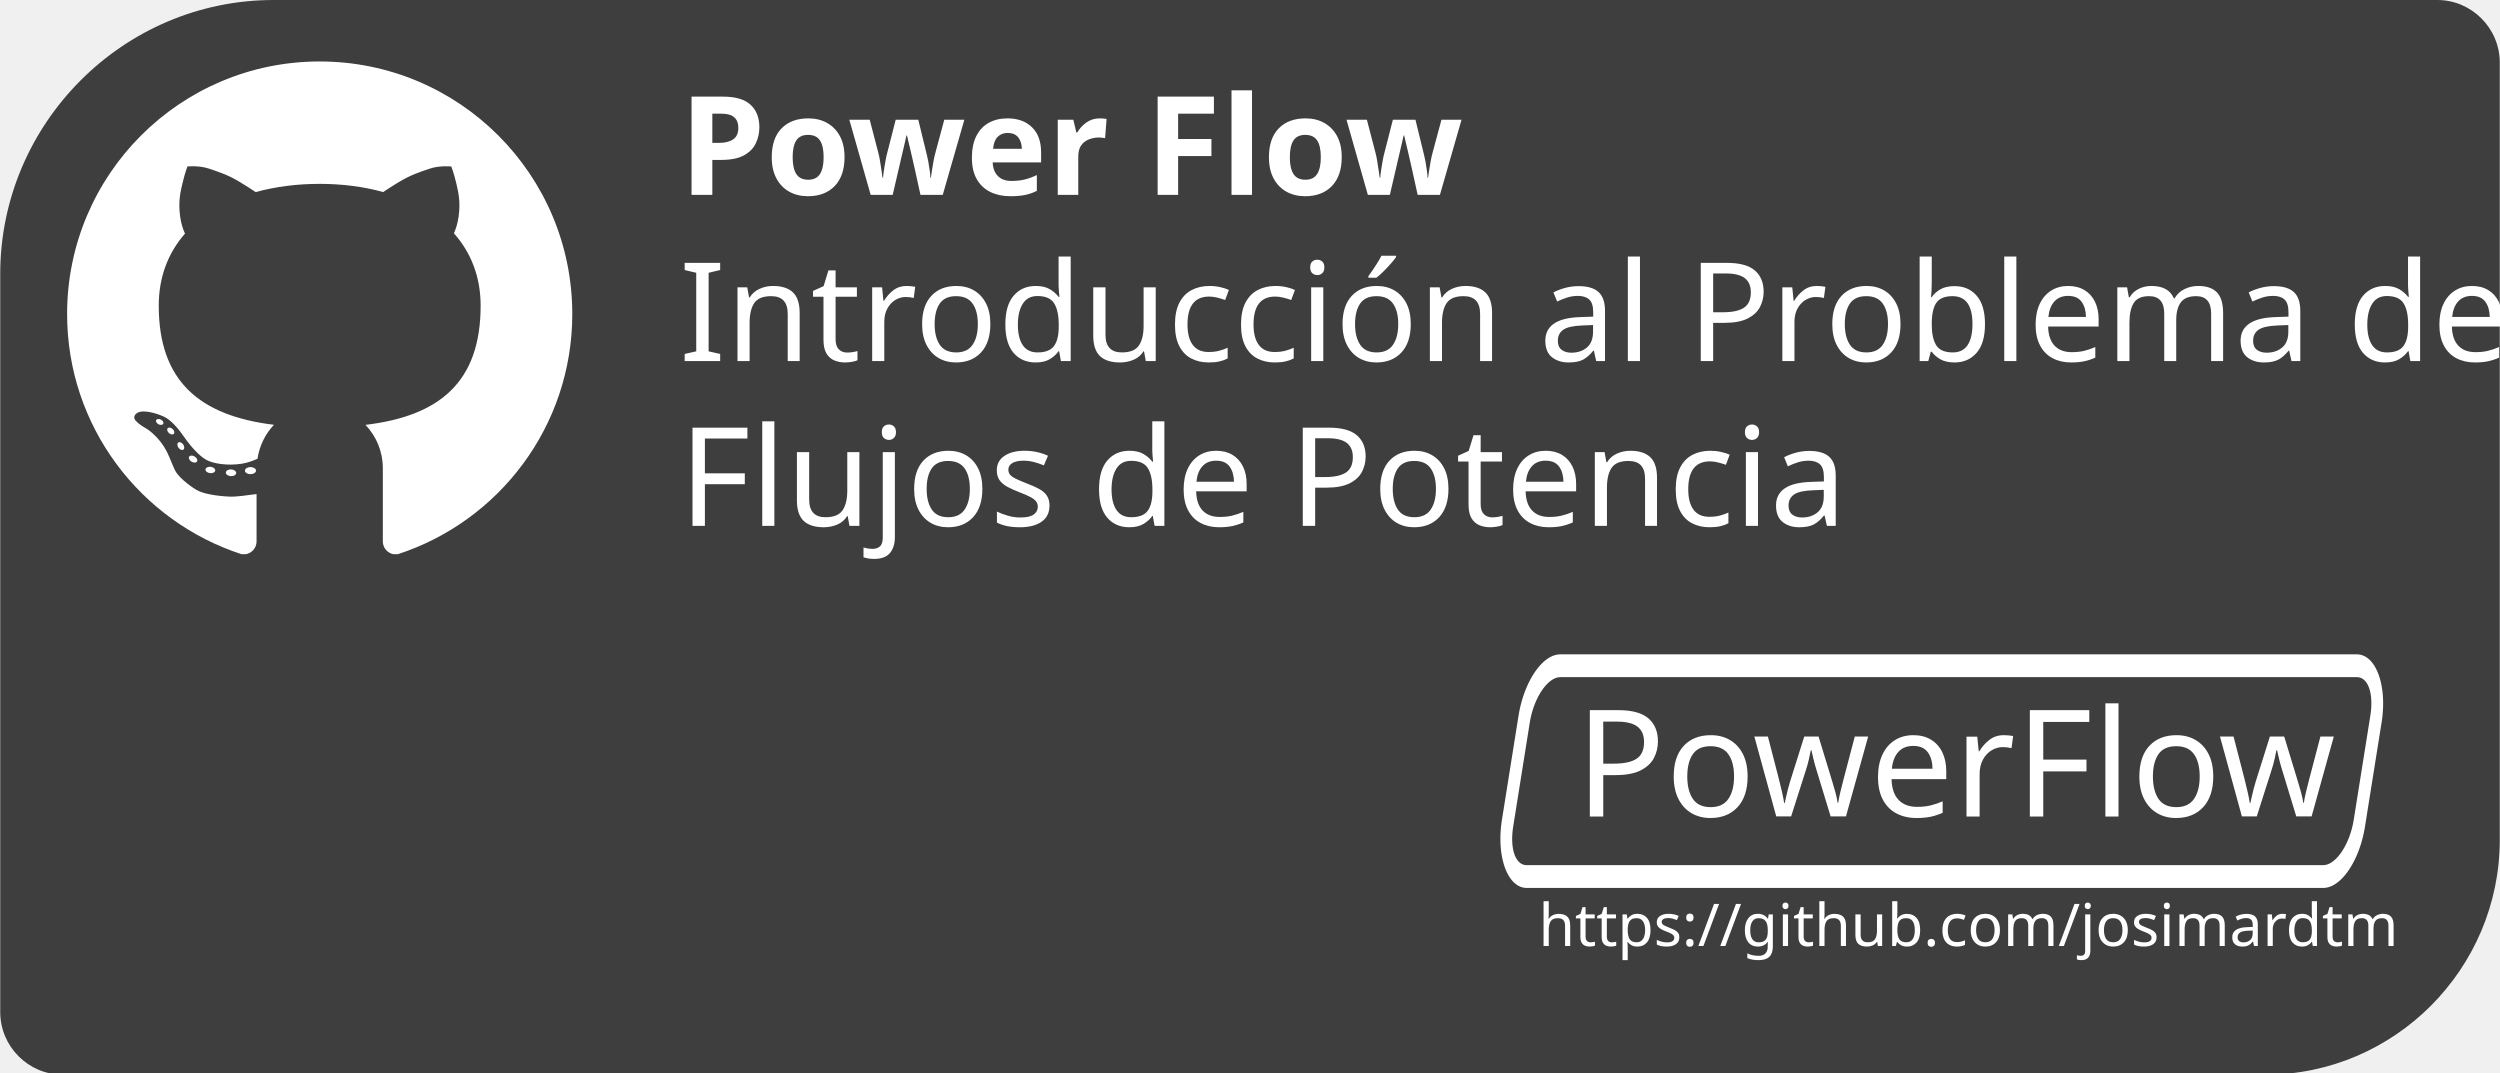
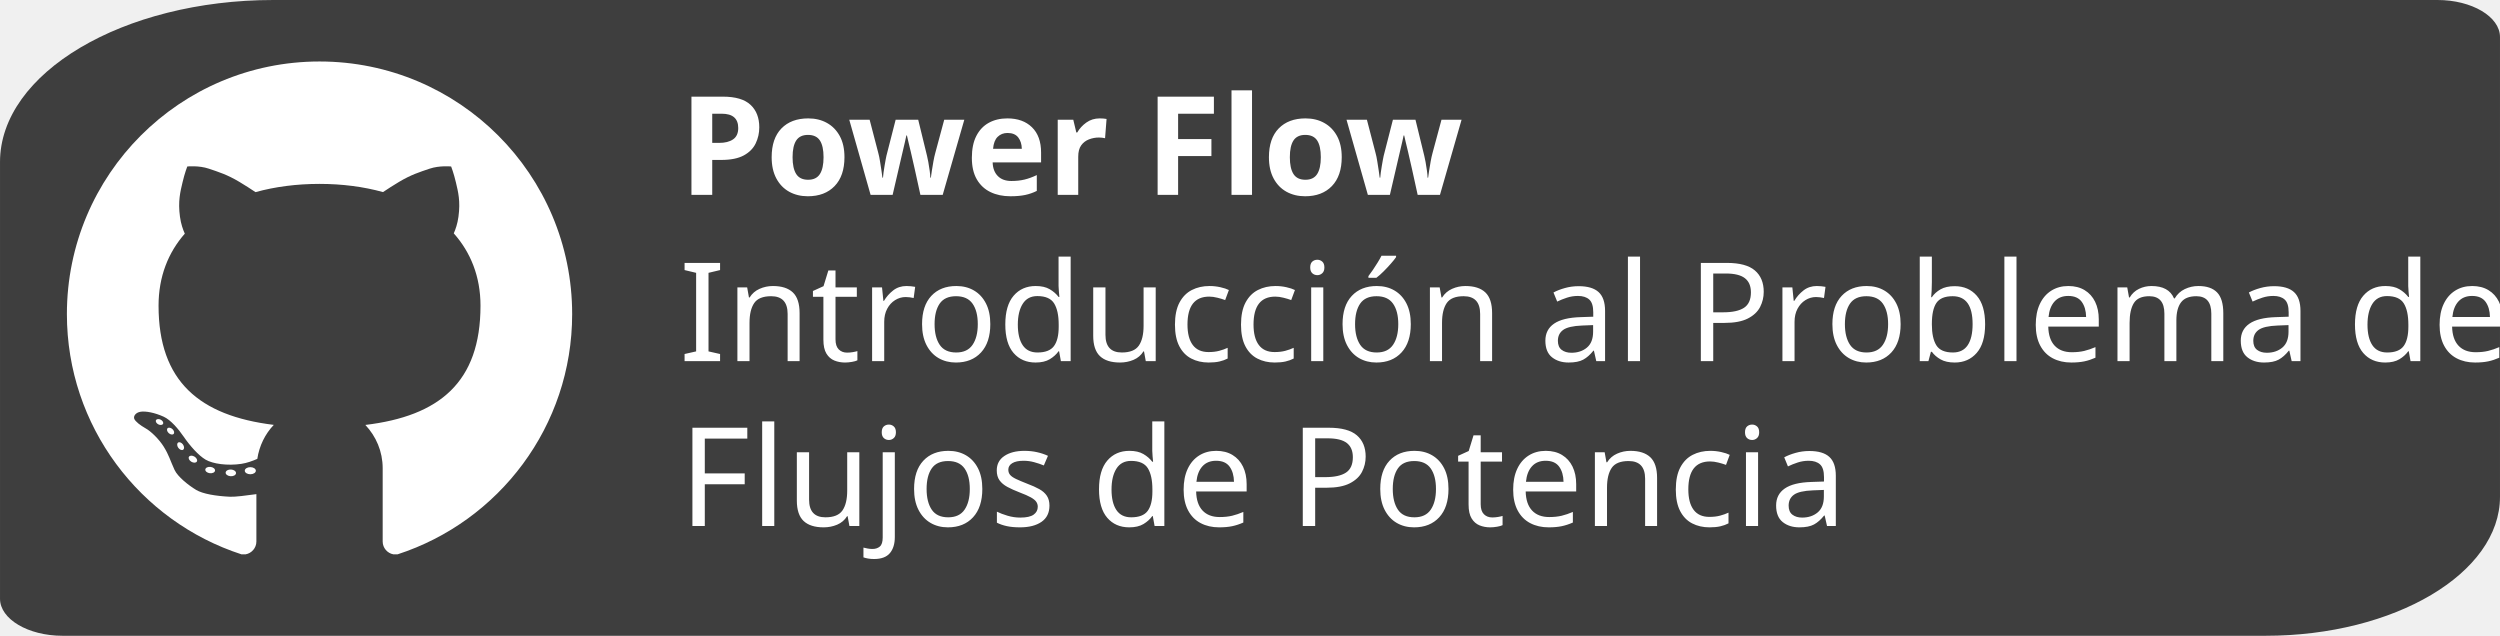
- <svg xmlns="http://www.w3.org/2000/svg" xml:space="preserve" width="1280px" height="549px" version="1.1" style="shape-rendering:geometricPrecision; text-rendering:geometricPrecision; image-rendering:optimizeQuality; fill-rule:evenodd; clip-rule:evenodd" viewBox="0 0 200.981 86.218" id="svg194">
+ <svg xmlns="http://www.w3.org/2000/svg" xml:space="preserve" width="1279.763" height="325.457" version="1.1" style="clip-rule:evenodd;fill-rule:evenodd;image-rendering:optimizeQuality;shape-rendering:geometricPrecision;text-rendering:geometricPrecision" viewBox="0 0 200.944 51.112" id="svg194">
  <defs id="defs4">
    <rect x="1483.292" y="46.932" width="726.208" height="119.8" id="rect884" />
    <style type="text/css" id="style2">
   
    .str0 {stroke:white;stroke-width:0.094;stroke-miterlimit:22.926}
    .fil2 {fill:none;fill-rule:nonzero}
    .fil0 {fill:#3E3E3E}
    .fil1 {fill:white;fill-rule:nonzero}
   
  </style>
  </defs>
-   <g id="Capa_x0020_1">
-     <path class="fil0" d="m 21.982,0 h 173.974 c 2.764,0 5.025,2.266 5.025,5.035 V 67.528 c 0,10.386 -8.479,18.884 -18.842,18.884 H 5.024 C 2.261,86.412 0,84.146 0,81.377 V 22.031 C 0,9.914 9.892,0 21.982,0 Z" id="path7" style="stroke-width:1.001" />
-     <path class="fil1" d="M25.687 4.943c-11.218,0 -20.31,9.093 -20.31,20.31 0,9.024 5.889,16.664 14.03,19.31l0.007 0.001 0.332 0c0.475,-0.081 0.865,-0.505 0.865,-1.03l0 -3.809c-0.787,0.112 -1.72,0.228 -2.115,0.21 -1.144,-0.052 -2.201,-0.233 -2.73,-0.551 -0.616,-0.37 -1.481,-1.057 -1.734,-1.608 -0.36,-0.781 -0.443,-1.176 -0.867,-1.861 -0.381,-0.613 -1.037,-1.248 -1.461,-1.48 -0.423,-0.233 -0.825,-0.551 -0.91,-0.762 -0.084,-0.212 0.106,-0.508 0.508,-0.572 0.401,-0.063 1.121,0.064 1.862,0.402 0.56,0.256 1.178,0.982 1.607,1.608 0.508,0.741 1.185,1.503 1.756,1.841 0.571,0.338 1.756,0.508 2.877,0.338 0.435,-0.065 0.888,-0.227 1.281,-0.4 0.158,-1.051 0.626,-1.996 1.324,-2.733 -5.981,-0.732 -9.263,-3.505 -9.263,-9.581 0,-2.343 0.78,-4.276 2.11,-5.792 -0.151,-0.332 -0.309,-0.783 -0.388,-1.354 -0.174,-1.269 0.032,-2.031 0.207,-2.776 0.174,-0.746 0.381,-1.27 0.381,-1.27 0,0 0.936,-0.095 1.729,0.175 0.793,0.27 1.475,0.476 2.459,1.063 0.463,0.276 0.929,0.579 1.297,0.824 1.578,-0.438 3.317,-0.662 5.146,-0.662 1.812,0 3.536,0.223 5.103,0.658 0.366,-0.244 0.829,-0.545 1.289,-0.819 0.984,-0.587 1.667,-0.793 2.46,-1.063 0.793,-0.27 1.729,-0.175 1.729,-0.175 0,0 0.206,0.524 0.381,1.27 0.175,0.745 0.381,1.507 0.206,2.776 -0.076,0.557 -0.229,0.999 -0.376,1.329 1.355,1.525 2.149,3.471 2.149,5.817 0,6.165 -3.321,8.873 -9.258,9.585 0.859,0.909 1.394,2.129 1.394,3.478l0 5.895c0,0.522 0.385,0.943 0.856,1.029l0.343 0c8.143,-2.645 14.034,-10.286 14.034,-19.311 0,-11.217 -9.093,-20.31 -20.31,-20.31zm-12.959 29.173c-0.156,-0.08 -0.241,-0.229 -0.188,-0.333 0.053,-0.105 0.223,-0.124 0.38,-0.044 0.156,0.08 0.24,0.229 0.188,0.333 -0.053,0.105 -0.224,0.124 -0.38,0.044zm1.231 0.766c-0.083,0.09 -0.259,0.061 -0.395,-0.062 -0.137,-0.124 -0.18,-0.298 -0.098,-0.387 0.082,-0.09 0.259,-0.061 0.395,0.063 0.136,0.123 0.18,0.297 0.098,0.386zm0.765 1.27c-0.103,0.073 -0.279,0.005 -0.392,-0.153 -0.112,-0.157 -0.119,-0.345 -0.016,-0.418 0.104,-0.073 0.279,-0.005 0.392,0.152 0.112,0.158 0.12,0.346 0.016,0.419zm1.1 0.955c-0.07,0.114 -0.269,0.119 -0.444,0.013 -0.174,-0.107 -0.26,-0.286 -0.189,-0.399 0.07,-0.114 0.269,-0.119 0.443,-0.013 0.175,0.107 0.26,0.286 0.19,0.399zm1.04 0.936c-0.216,-0.027 -0.377,-0.162 -0.358,-0.302 0.017,-0.14 0.207,-0.231 0.422,-0.205 0.216,0.026 0.377,0.161 0.358,0.302 -0.017,0.139 -0.206,0.231 -0.422,0.205zm1.677 0.242c-0.231,-0.013 -0.411,-0.145 -0.402,-0.293 0.01,-0.148 0.203,-0.259 0.434,-0.246 0.23,0.013 0.41,0.145 0.401,0.294 -0.009,0.149 -0.203,0.259 -0.433,0.245zm1.582 -0.158c-0.246,0 -0.445,-0.128 -0.445,-0.285 0,-0.158 0.199,-0.286 0.445,-0.286 0.245,0 0.445,0.128 0.445,0.286 0,0.157 -0.2,0.285 -0.445,0.285z" id="path9" />
-     <g id="g13" transform="matrix(0.517646,0,0,1,93.02277,-1.939587)">
-       <path class="fil1" d="M 186.37,56.388 H 62.62 L 62.611,54.554 H 186.36 v 0 z m 3.831,3.639 -1.747,-0.55 v 0 l 0.05,-0.178 0.04,-0.173 0.03,-0.169 0.021,-0.164 0.012,-0.158 0.004,-0.153 -0.005,-0.148 -0.013,-0.143 -0.02,-0.137 -0.027,-0.131 -0.034,-0.126 -0.04,-0.12 -0.046,-0.115 -0.053,-0.11 -0.058,-0.105 -0.064,-0.099 -0.07,-0.094 -0.076,-0.09 -0.081,-0.084 -0.087,-0.079 -0.093,-0.075 -0.1,-0.07 -0.105,-0.064 -0.113,-0.06 -0.119,-0.053 -0.126,-0.048 -0.134,-0.042 -0.14,-0.035 -0.148,-0.028 -0.156,-0.021 -0.163,-0.013 -0.17,-0.004 -0.01,-1.834 0.265,0.007 0.26,0.02 0.255,0.034 0.249,0.048 0.244,0.06 0.236,0.075 0.229,0.087 0.222,0.1 0.214,0.112 0.205,0.125 0.195,0.138 0.186,0.148 0.175,0.16 0.164,0.171 0.152,0.179 0.141,0.19 0.128,0.199 0.115,0.206 0.102,0.214 0.09,0.221 0.076,0.228 0.062,0.232 0.05,0.238 0.035,0.242 0.021,0.246 0.008,0.249 -0.005,0.253 -0.02,0.254 -0.033,0.257 -0.046,0.259 -0.06,0.26 z m -4.331,7.836 2.584,-8.386 1.747,0.55 -2.583,8.385 v 0 z m -4.722,5.472 -0.009,-1.833 v 0 l 0.175,-0.005 0.178,-0.013 0.18,-0.022 0.181,-0.031 0.182,-0.04 0.183,-0.048 0.184,-0.056 0.183,-0.065 0.183,-0.073 0.183,-0.081 0.18,-0.088 0.179,-0.096 0.176,-0.103 0.174,-0.11 0.171,-0.117 0.167,-0.123 0.163,-0.13 0.158,-0.135 0.154,-0.14 0.149,-0.145 0.143,-0.151 0.136,-0.155 0.131,-0.158 0.124,-0.163 0.117,-0.166 0.109,-0.169 0.102,-0.171 0.094,-0.174 0.086,-0.176 0.077,-0.177 0.069,-0.179 0.06,-0.18 1.748,0.55 -0.087,0.259 -0.098,0.255 -0.109,0.25 -0.119,0.245 -0.13,0.239 -0.139,0.234 -0.148,0.229 -0.156,0.222 -0.165,0.217 -0.173,0.21 -0.18,0.204 -0.188,0.197 -0.194,0.19 -0.201,0.183 -0.207,0.177 -0.213,0.168 -0.218,0.161 -0.223,0.153 -0.229,0.145 -0.233,0.136 -0.237,0.127 -0.242,0.118 -0.245,0.109 -0.249,0.1 -0.253,0.089 -0.255,0.078 -0.258,0.068 -0.261,0.056 -0.262,0.045 -0.265,0.033 -0.266,0.02 z M 57.389,71.502 h 123.75 l 0.009,1.833 H 57.399 v 0 z m -3.831,-3.639 1.748,0.549 v 0 l -0.051,0.178 -0.04,0.173 -0.03,0.169 -0.021,0.164 -0.012,0.158 -0.003,0.153 0.004,0.148 0.013,0.143 0.02,0.137 0.027,0.131 0.034,0.126 0.04,0.121 0.046,0.114 0.053,0.11 0.058,0.105 0.064,0.099 0.07,0.094 0.076,0.09 0.081,0.084 0.087,0.079 0.094,0.075 0.099,0.07 0.105,0.064 0.113,0.06 0.119,0.054 0.126,0.048 0.134,0.041 0.14,0.035 0.148,0.029 0.156,0.02 0.163,0.013 0.17,0.005 0.01,1.833 -0.265,-0.006 -0.26,-0.021 -0.255,-0.034 -0.249,-0.047 -0.243,-0.061 -0.237,-0.074 -0.229,-0.087 -0.222,-0.1 -0.214,-0.113 -0.205,-0.125 -0.195,-0.138 -0.185,-0.148 -0.176,-0.16 -0.163,-0.17 -0.153,-0.18 -0.14,-0.19 -0.129,-0.199 -0.115,-0.206 -0.102,-0.214 -0.09,-0.221 -0.076,-0.228 -0.062,-0.232 -0.049,-0.238 -0.036,-0.242 -0.021,-0.246 -0.008,-0.249 0.005,-0.252 0.02,-0.255 0.033,-0.257 0.046,-0.258 0.06,-0.261 0.074,-0.261 z m 4.331,-7.836 -2.583,8.385 -1.748,-0.549 2.584,-8.386 v 0 z m 4.722,-5.473 0.009,1.834 v 0 l -0.175,0.004 -0.178,0.013 -0.179,0.023 -0.181,0.03 -0.183,0.04 -0.183,0.048 -0.184,0.057 -0.183,0.064 -0.183,0.073 -0.182,0.081 -0.181,0.088 -0.179,0.097 -0.176,0.103 -0.174,0.11 -0.171,0.116 -0.167,0.124 -0.163,0.129 -0.158,0.135 -0.154,0.14 -0.148,0.145 -0.143,0.151 -0.137,0.155 -0.131,0.158 -0.124,0.163 -0.117,0.166 -0.109,0.169 -0.102,0.171 -0.094,0.174 -0.086,0.176 -0.077,0.177 -0.069,0.179 -0.06,0.18 -1.747,-0.55 0.086,-0.259 0.098,-0.255 0.109,-0.25 0.12,-0.245 0.129,-0.239 0.139,-0.234 0.148,-0.229 0.157,-0.222 0.164,-0.216 0.173,-0.211 0.181,-0.203 0.187,-0.198 0.194,-0.19 0.201,-0.183 0.207,-0.176 0.213,-0.169 0.218,-0.161 0.224,-0.153 0.228,-0.144 0.233,-0.137 0.237,-0.127 0.242,-0.118 0.246,-0.109 0.249,-0.099 0.252,-0.089 0.255,-0.079 0.258,-0.068 0.261,-0.056 0.262,-0.045 0.265,-0.032 0.266,-0.02 z" id="path11" />
-     </g>
+   <g id="Capa_x0020_1" transform="translate(-0.01862)">
+     <path class="fil0" d="m 21.982,0 h 173.974 c 2.764,0 5.025,1.34 5.025,2.978 V 39.942 c 0,6.143 -8.479,11.17 -18.842,11.17 H 5.024 C 2.261,51.111 0,49.771 0,48.133 V 13.031 C 0,5.864 9.892,0 21.982,0 Z" id="path7" style="stroke-width:0.77" />
+     <path class="fil1" d="m 25.687,4.943 c -11.218,0 -20.31,9.093 -20.31,20.31 0,9.024 5.889,16.664 14.03,19.31 l 0.007,10e-4 h 0.332 c 0.475,-0.081 0.865,-0.505 0.865,-1.03 v -3.809 c -0.787,0.112 -1.72,0.228 -2.115,0.21 -1.144,-0.052 -2.201,-0.233 -2.73,-0.551 -0.616,-0.37 -1.481,-1.057 -1.734,-1.608 -0.36,-0.781 -0.443,-1.176 -0.867,-1.861 -0.381,-0.613 -1.037,-1.248 -1.461,-1.48 -0.423,-0.233 -0.825,-0.551 -0.91,-0.762 -0.084,-0.212 0.106,-0.508 0.508,-0.572 0.401,-0.063 1.121,0.064 1.862,0.402 0.56,0.256 1.178,0.982 1.607,1.608 0.508,0.741 1.185,1.503 1.756,1.841 0.571,0.338 1.756,0.508 2.877,0.338 0.435,-0.065 0.888,-0.227 1.281,-0.4 0.158,-1.051 0.626,-1.996 1.324,-2.733 -5.981,-0.732 -9.263,-3.505 -9.263,-9.581 0,-2.343 0.78,-4.276 2.11,-5.792 -0.151,-0.332 -0.309,-0.783 -0.388,-1.354 -0.174,-1.269 0.032,-2.031 0.207,-2.776 0.174,-0.746 0.381,-1.27 0.381,-1.27 0,0 0.936,-0.095 1.729,0.175 0.793,0.27 1.475,0.476 2.459,1.063 0.463,0.276 0.929,0.579 1.297,0.824 1.578,-0.438 3.317,-0.662 5.146,-0.662 1.812,0 3.536,0.223 5.103,0.658 0.366,-0.244 0.829,-0.545 1.289,-0.819 0.984,-0.587 1.667,-0.793 2.46,-1.063 0.793,-0.27 1.729,-0.175 1.729,-0.175 0,0 0.206,0.524 0.381,1.27 0.175,0.745 0.381,1.507 0.206,2.776 -0.076,0.557 -0.229,0.999 -0.376,1.329 1.355,1.525 2.149,3.471 2.149,5.817 0,6.165 -3.321,8.873 -9.258,9.585 0.859,0.909 1.394,2.129 1.394,3.478 v 5.895 c 0,0.522 0.385,0.943 0.856,1.029 h 0.343 c 8.143,-2.645 14.034,-10.286 14.034,-19.311 0,-11.217 -9.093,-20.31 -20.31,-20.31 z M 12.728,34.116 c -0.156,-0.08 -0.241,-0.229 -0.188,-0.333 0.053,-0.105 0.223,-0.124 0.38,-0.044 0.156,0.08 0.24,0.229 0.188,0.333 -0.053,0.105 -0.224,0.124 -0.38,0.044 z m 1.231,0.766 c -0.083,0.09 -0.259,0.061 -0.395,-0.062 -0.137,-0.124 -0.18,-0.298 -0.098,-0.387 0.082,-0.09 0.259,-0.061 0.395,0.063 0.136,0.123 0.18,0.297 0.098,0.386 z m 0.765,1.27 c -0.103,0.073 -0.279,0.005 -0.392,-0.153 -0.112,-0.157 -0.119,-0.345 -0.016,-0.418 0.104,-0.073 0.279,-0.005 0.392,0.152 0.112,0.158 0.12,0.346 0.016,0.419 z m 1.1,0.955 c -0.07,0.114 -0.269,0.119 -0.444,0.013 -0.174,-0.107 -0.26,-0.286 -0.189,-0.399 0.07,-0.114 0.269,-0.119 0.443,-0.013 0.175,0.107 0.26,0.286 0.19,0.399 z m 1.04,0.936 c -0.216,-0.027 -0.377,-0.162 -0.358,-0.302 0.017,-0.14 0.207,-0.231 0.422,-0.205 0.216,0.026 0.377,0.161 0.358,0.302 -0.017,0.139 -0.206,0.231 -0.422,0.205 z m 1.677,0.242 C 18.31,38.272 18.13,38.14 18.139,37.992 c 0.01,-0.148 0.203,-0.259 0.434,-0.246 0.23,0.013 0.41,0.145 0.401,0.294 -0.009,0.149 -0.203,0.259 -0.433,0.245 z m 1.582,-0.158 c -0.246,0 -0.445,-0.128 -0.445,-0.285 0,-0.158 0.199,-0.286 0.445,-0.286 0.245,0 0.445,0.128 0.445,0.286 0,0.157 -0.2,0.285 -0.445,0.285 z" id="path9" />
    <text xml:space="preserve" style="font-size:5.025px;text-align:center;text-anchor:middle;fill:none;stroke:#000000;stroke-width:0.314" x="59.139" y="8.34" id="text812">
      <tspan id="tspan810" style="stroke-width:0.314" x="59.139" y="8.34" />
    </text>
    <g transform="matrix(0.1152256,0,0,0.1152256,-11.35459,-16.24921)" id="g870">
      <text fill="#ffffff" font-family="'Segoe UI', 'Segoe UI_MSFontService', sans-serif" font-weight="700" font-size="96px" transform="translate(572.321,277)" id="text864">Power Flow</text>
      <text fill="#ffffff" font-family="'Segoe UI', 'Segoe UI_MSFontService', sans-serif" font-weight="400" font-size="96px" transform="translate(572.321,393)" id="text866">Introducción al Problema de </text>
      <text fill="#ffffff" font-family="'Segoe UI', 'Segoe UI_MSFontService', sans-serif" font-weight="400" font-size="96px" transform="translate(572.321,508)" id="text868">Flujos de Potencia </text>
    </g>
-     <text xml:space="preserve" transform="matrix(0.1570455,0,0,0.1570455,-0.0186439,0)" id="text882" style="fill:none;stroke-width:2;font-size:32px;stroke:#000000;text-align:center;white-space:pre;shape-inside:url(#rect884)" />
-     <g transform="matrix(0.1248031,0,0,0.1248031,106.647,-12.72119)" id="g890">
-       <text fill="#ffffff" font-family="'Segoe UI', 'Segoe UI_MSFontService', sans-serif" font-weight="400" font-size="96px" transform="translate(160.301,628)" id="text888">PowerFlow</text>
-     </g>
-     <g transform="matrix(0.04935545,0,0,0.04935545,118.1497,32.28585)" id="g902">
-       <text fill="#ffffff" font-family="'Segoe UI', 'Segoe UI_MSFontService', sans-serif" font-weight="400" font-size="96px" transform="translate(112.301,887)" id="text900">https://github.com/josimardtm</text>
-     </g>
+     <text xml:space="preserve" transform="matrix(0.1570455,0,0,0.1570455,-0.0186439,0)" id="text882" style="font-size:32px;text-align:center;white-space:pre;shape-inside:url(#rect884);display:inline;fill:none;stroke:#000000;stroke-width:2" />
  </g>
</svg>
